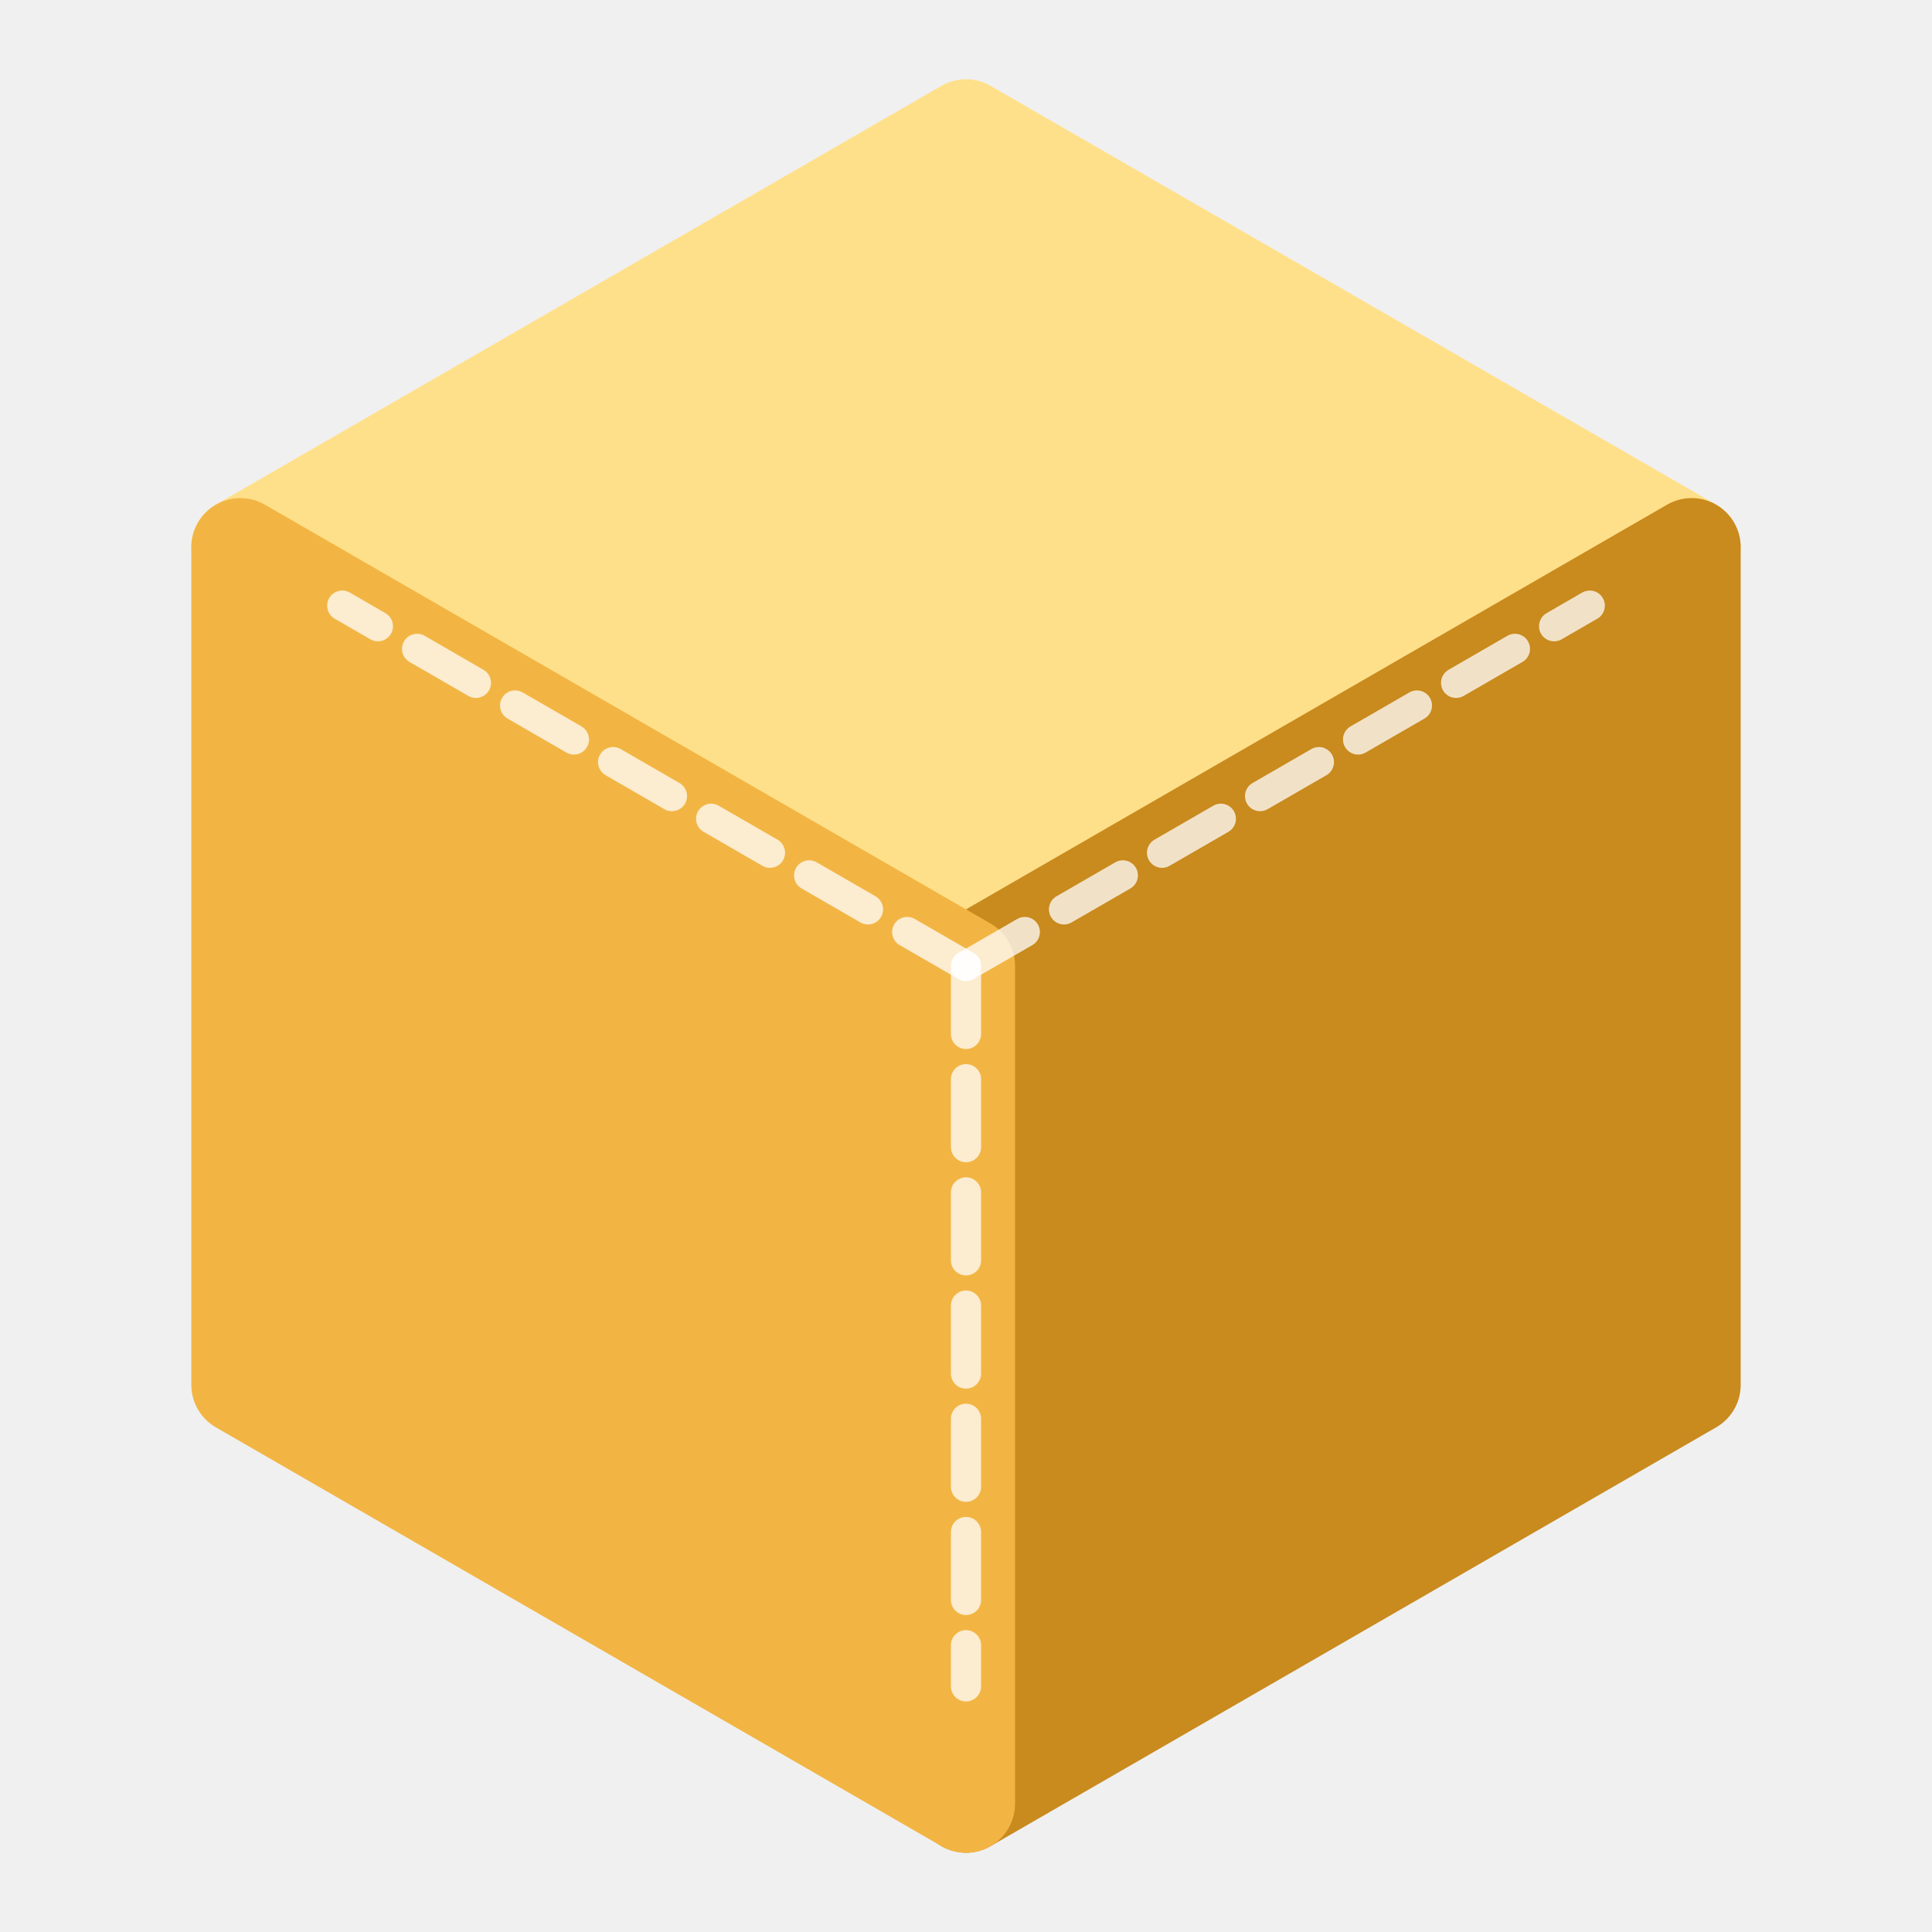
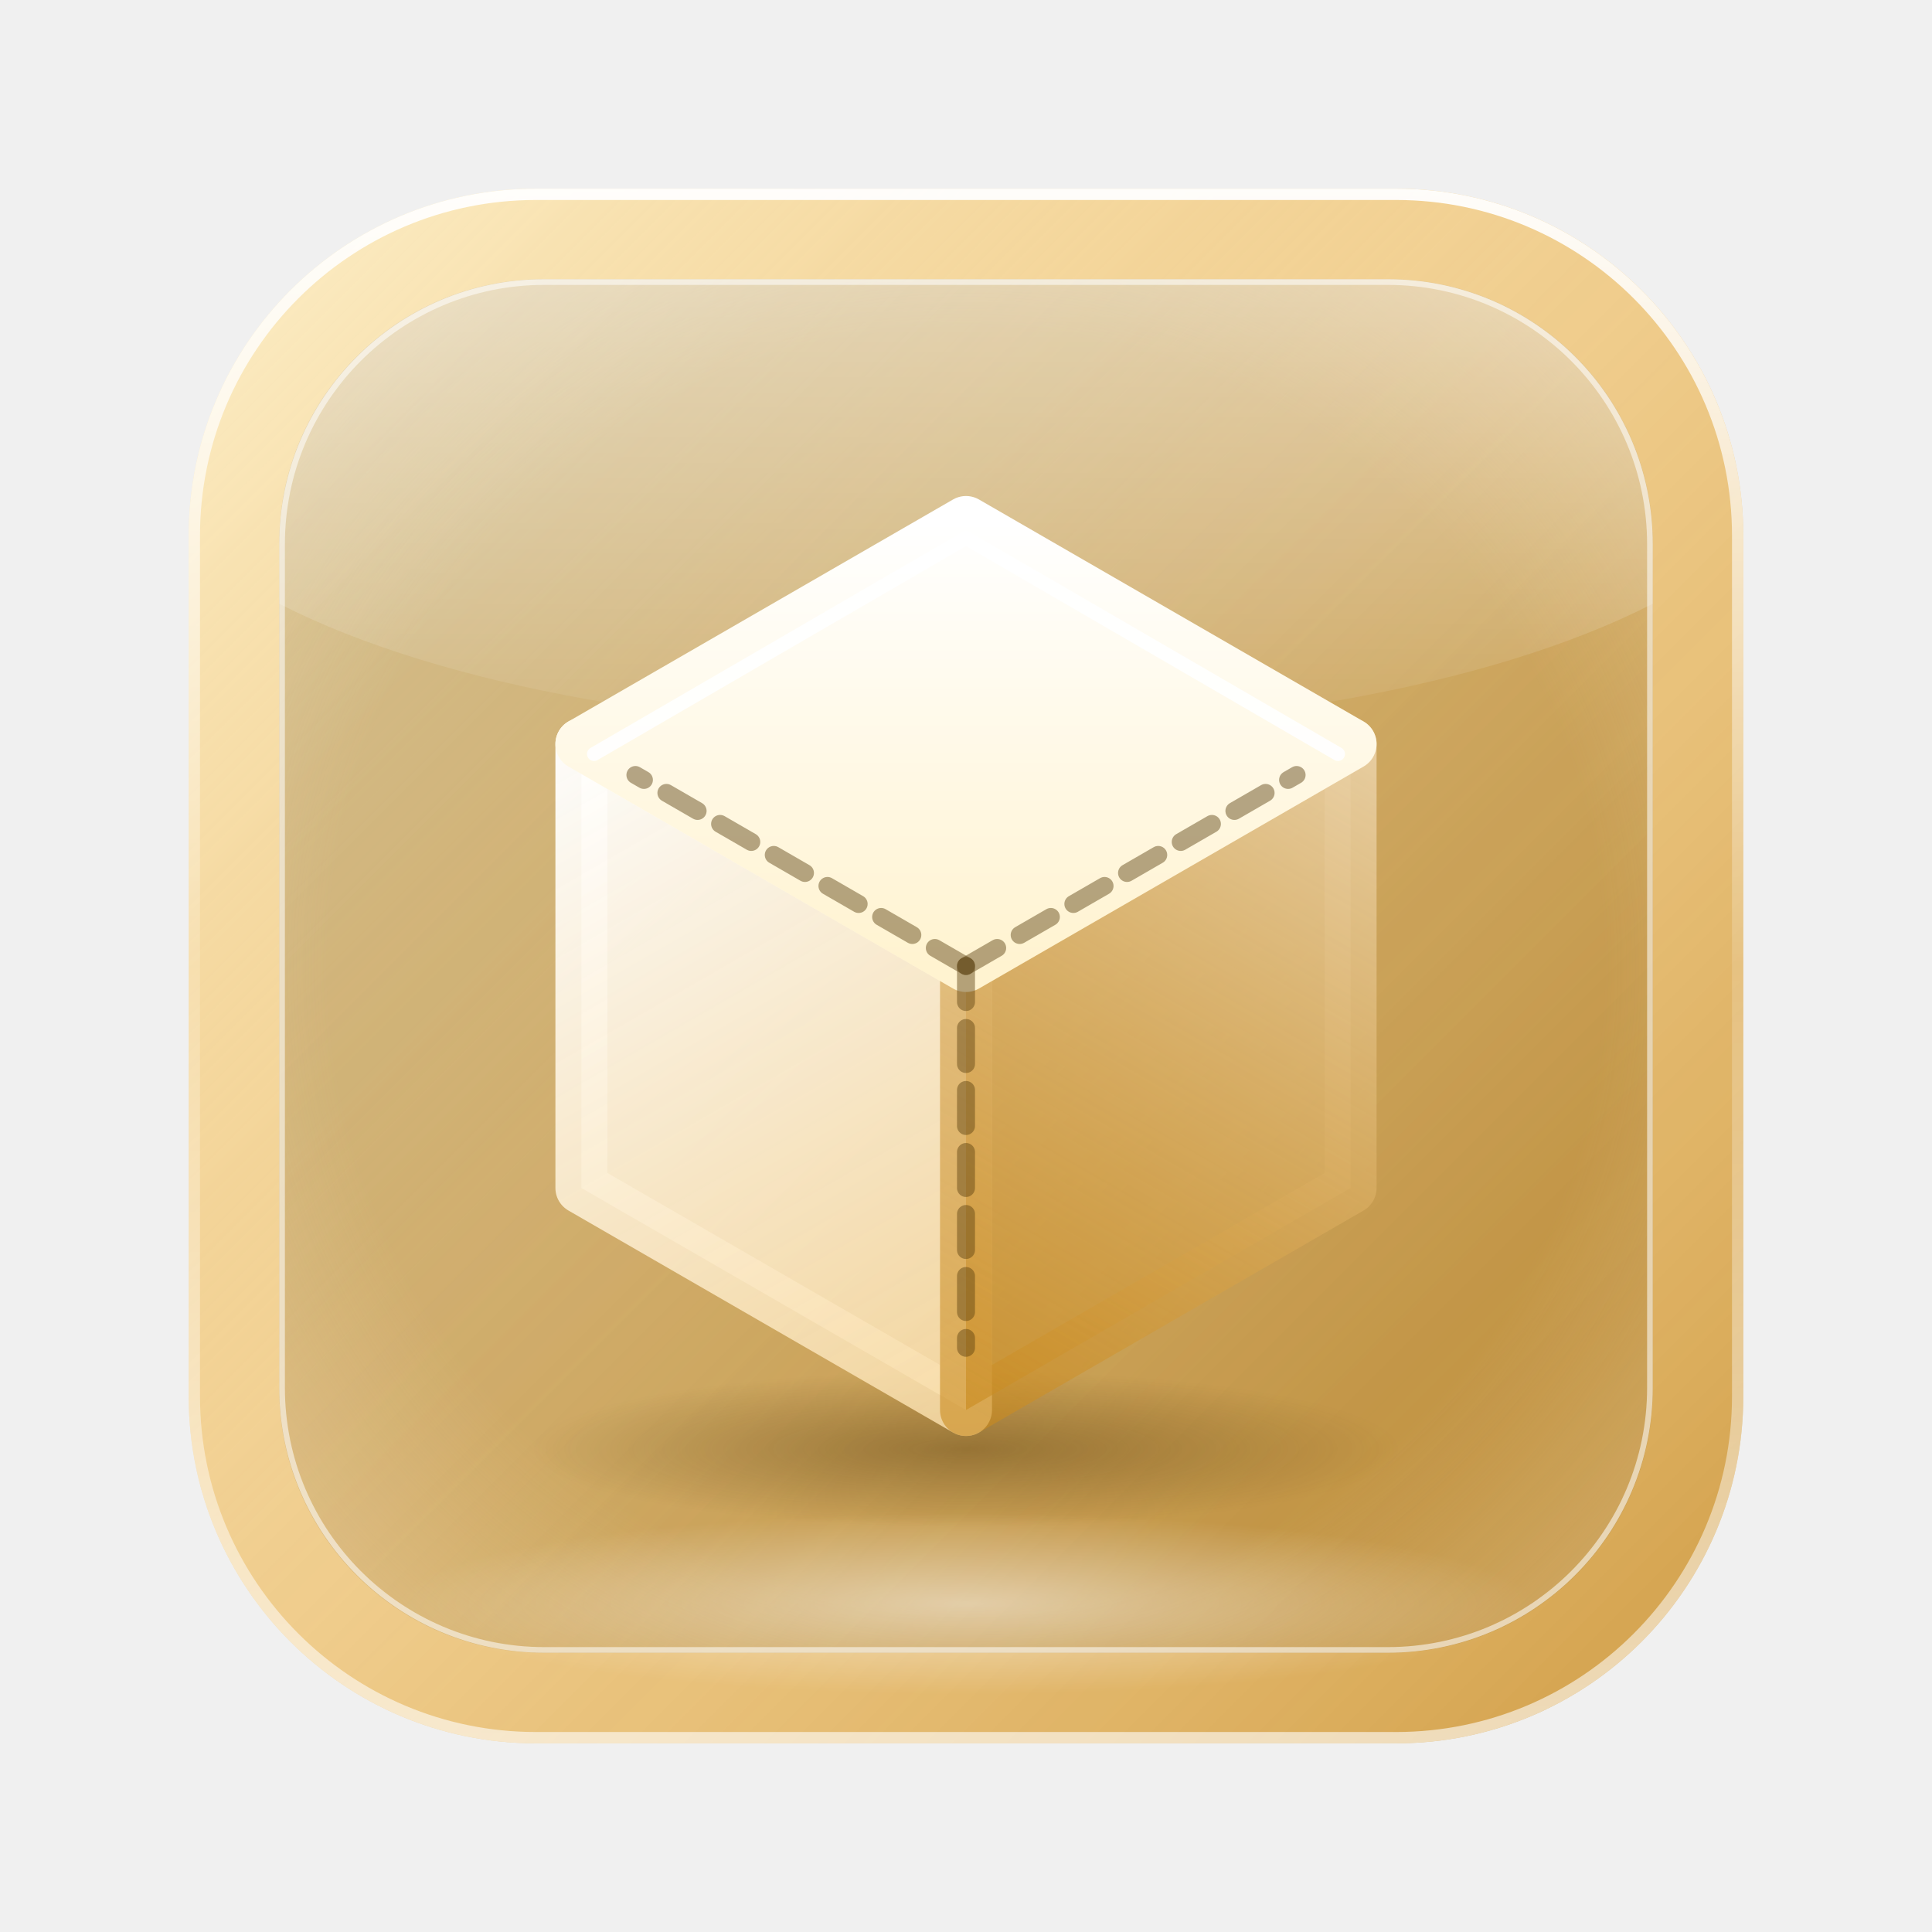
- <svg xmlns="http://www.w3.org/2000/svg" width="512" height="512" viewBox="0 0 512 512" fill="none">
-   <polygon points="256,256 63.7,145 256,34 448.3,145" fill="#FFE08A" stroke="#FFE08A" stroke-width="26" stroke-linejoin="round" />
-   <polygon points="256,256 448.3,145 448.3,367 256,478" fill="#C98A1E" stroke="#C98A1E" stroke-width="26" stroke-linejoin="round" />
-   <polygon points="256,256 256,478 63.7,367 63.7,145" fill="#F2B544" stroke="#F2B544" stroke-width="26" stroke-linejoin="round" />
-   <path d="M256 256 L421.3 160.5" stroke="#FFFFFF" stroke-opacity="0.75" stroke-width="8" stroke-dasharray="18 12" stroke-linecap="round" />
-   <path d="M256 256 L256 446.9" stroke="#FFFFFF" stroke-opacity="0.75" stroke-width="8" stroke-dasharray="18 12" stroke-linecap="round" />
-   <path d="M256 256 L90.7 160.5" stroke="#FFFFFF" stroke-opacity="0.75" stroke-width="8" stroke-dasharray="18 12" stroke-linecap="round" />
+ <svg xmlns="http://www.w3.org/2000/svg" width="64" height="64" viewBox="0 0 1024 1024" fill="none">
+   <defs>
+     <linearGradient id="rim" x1="100" y1="100" x2="924" y2="924" gradientUnits="userSpaceOnUse">
+       <stop offset="0" stop-color="#FFF0C5" stop-opacity="0.85" />
+       <stop offset="0.45" stop-color="#F2B544" stop-opacity="0.55" />
+       <stop offset="1" stop-color="#C98A1E" stop-opacity="0.8" />
+     </linearGradient>
+     <linearGradient id="rimHi" x1="0" y1="100" x2="0" y2="924" gradientUnits="userSpaceOnUse">
+       <stop offset="0" stop-color="#FFFFFF" stop-opacity="0.95" />
+       <stop offset="0.5" stop-color="#FFFFFF" stop-opacity="0.15" />
+       <stop offset="1" stop-color="#FFFFFF" stop-opacity="0.6" />
+     </linearGradient>
+     <linearGradient id="well" x1="148" y1="148" x2="876" y2="876" gradientUnits="userSpaceOnUse">
+       <stop offset="0" stop-color="#FFE08A" stop-opacity="0.14" />
+       <stop offset="0.5" stop-color="#F2B544" stop-opacity="0.24" />
+       <stop offset="1" stop-color="#C98A1E" stop-opacity="0.4" />
+     </linearGradient>
+     <radialGradient id="edgeGlow" cx="512" cy="512" r="520" gradientUnits="userSpaceOnUse">
+       <stop offset="0.65" stop-color="#FAE1B4" stop-opacity="0" />
+       <stop offset="1" stop-color="#FAE1B4" stop-opacity="0.45" />
+     </radialGradient>
+     <linearGradient id="gloss" x1="0" y1="148" x2="0" y2="420" gradientUnits="userSpaceOnUse">
+       <stop offset="0" stop-color="#FFFFFF" stop-opacity="0.4" />
+       <stop offset="1" stop-color="#FFFFFF" stop-opacity="0" />
+     </linearGradient>
+     <radialGradient id="pool" cx="512" cy="850" r="300" gradientUnits="userSpaceOnUse" gradientTransform="translate(0 850) scale(1 0.16) translate(0 -850)">
+       <stop offset="0" stop-color="#FFFFFF" stop-opacity="0.5" />
+       <stop offset="1" stop-color="#FFFFFF" stop-opacity="0" />
+     </radialGradient>
+     <radialGradient id="drop" cx="512" cy="768" r="230" gradientUnits="userSpaceOnUse" gradientTransform="translate(0 768) scale(1 0.18) translate(0 -768)">
+       <stop offset="0" stop-color="#5A3E0E" stop-opacity="0.45" />
+       <stop offset="1" stop-color="#5A3E0E" stop-opacity="0" />
+     </radialGradient>
+     <linearGradient id="gTop" x1="0" y1="34" x2="0" y2="256" gradientUnits="userSpaceOnUse">
+       <stop offset="0" stop-color="#FFFFFF" stop-opacity="1" />
+       <stop offset="1" stop-color="#FFF3D0" stop-opacity="1" />
+     </linearGradient>
+     <linearGradient id="gLeft" x1="64" y1="145" x2="256" y2="478" gradientUnits="userSpaceOnUse">
+       <stop offset="0" stop-color="#FFFFFF" stop-opacity="0.95" />
+       <stop offset="1" stop-color="#F9DEAB" stop-opacity="0.85" />
+     </linearGradient>
+     <linearGradient id="gRight" x1="448" y1="145" x2="256" y2="478" gradientUnits="userSpaceOnUse">
+       <stop offset="0" stop-color="#E9D0A5" stop-opacity="0.9" />
+       <stop offset="1" stop-color="#C98A1E" stop-opacity="0.6" />
+     </linearGradient>
+   </defs>
+   <rect x="100" y="100" width="824" height="824" rx="184" fill="url(#rim)" />
+   <rect x="103" y="103" width="818" height="818" rx="181" stroke="url(#rimHi)" stroke-width="6" />
+   <rect x="148" y="148" width="728" height="728" rx="140" fill="#000000" fill-opacity="0.18" />
+   <rect x="148" y="148" width="728" height="728" rx="140" fill="url(#well)" />
+   <rect x="148" y="148" width="728" height="728" rx="140" fill="url(#edgeGlow)" />
+   <path d="M148 288A140 140 0 0 1 288 148H736A140 140 0 0 1 876 288V320C700 410 324 410 148 320Z" fill="url(#gloss)" />
+   <ellipse cx="512" cy="850" rx="300" ry="48" fill="url(#pool)" />
+   <rect x="149.5" y="149.5" width="725" height="725" rx="139" stroke="#FFFFFF" stroke-opacity="0.55" stroke-width="3" />
+   <ellipse cx="512" cy="768" rx="230" ry="42" fill="url(#drop)" />
+   <g transform="translate(512 512) scale(1.06) translate(-256 -256)">
+     <polygon points="256,256 256,478 63.7,367 63.7,145" fill="url(#gLeft)" stroke="url(#gLeft)" stroke-width="26" stroke-linejoin="round" />
+     <polygon points="256,256 448.3,145 448.3,367 256,478" fill="url(#gRight)" stroke="url(#gRight)" stroke-width="26" stroke-linejoin="round" />
+     <polygon points="256,256 63.7,145 256,34 448.3,145" fill="url(#gTop)" stroke="url(#gTop)" stroke-width="26" stroke-linejoin="round" />
+     <path d="M256 256 L421.3 160.5" stroke="#5A3E0E" stroke-opacity="0.45" stroke-width="9" stroke-dasharray="18 13" stroke-linecap="round" />
+     <path d="M256 256 L256 446.9" stroke="#5A3E0E" stroke-opacity="0.45" stroke-width="9" stroke-dasharray="18 13" stroke-linecap="round" />
+     <path d="M256 256 L90.7 160.5" stroke="#5A3E0E" stroke-opacity="0.45" stroke-width="9" stroke-dasharray="18 13" stroke-linecap="round" />
+     <path d="M70 150 L256 42 L442 150" stroke="#FFFFFF" stroke-opacity="0.9" stroke-width="7" stroke-linecap="round" stroke-linejoin="round" fill="none" />
+   </g>
</svg>
